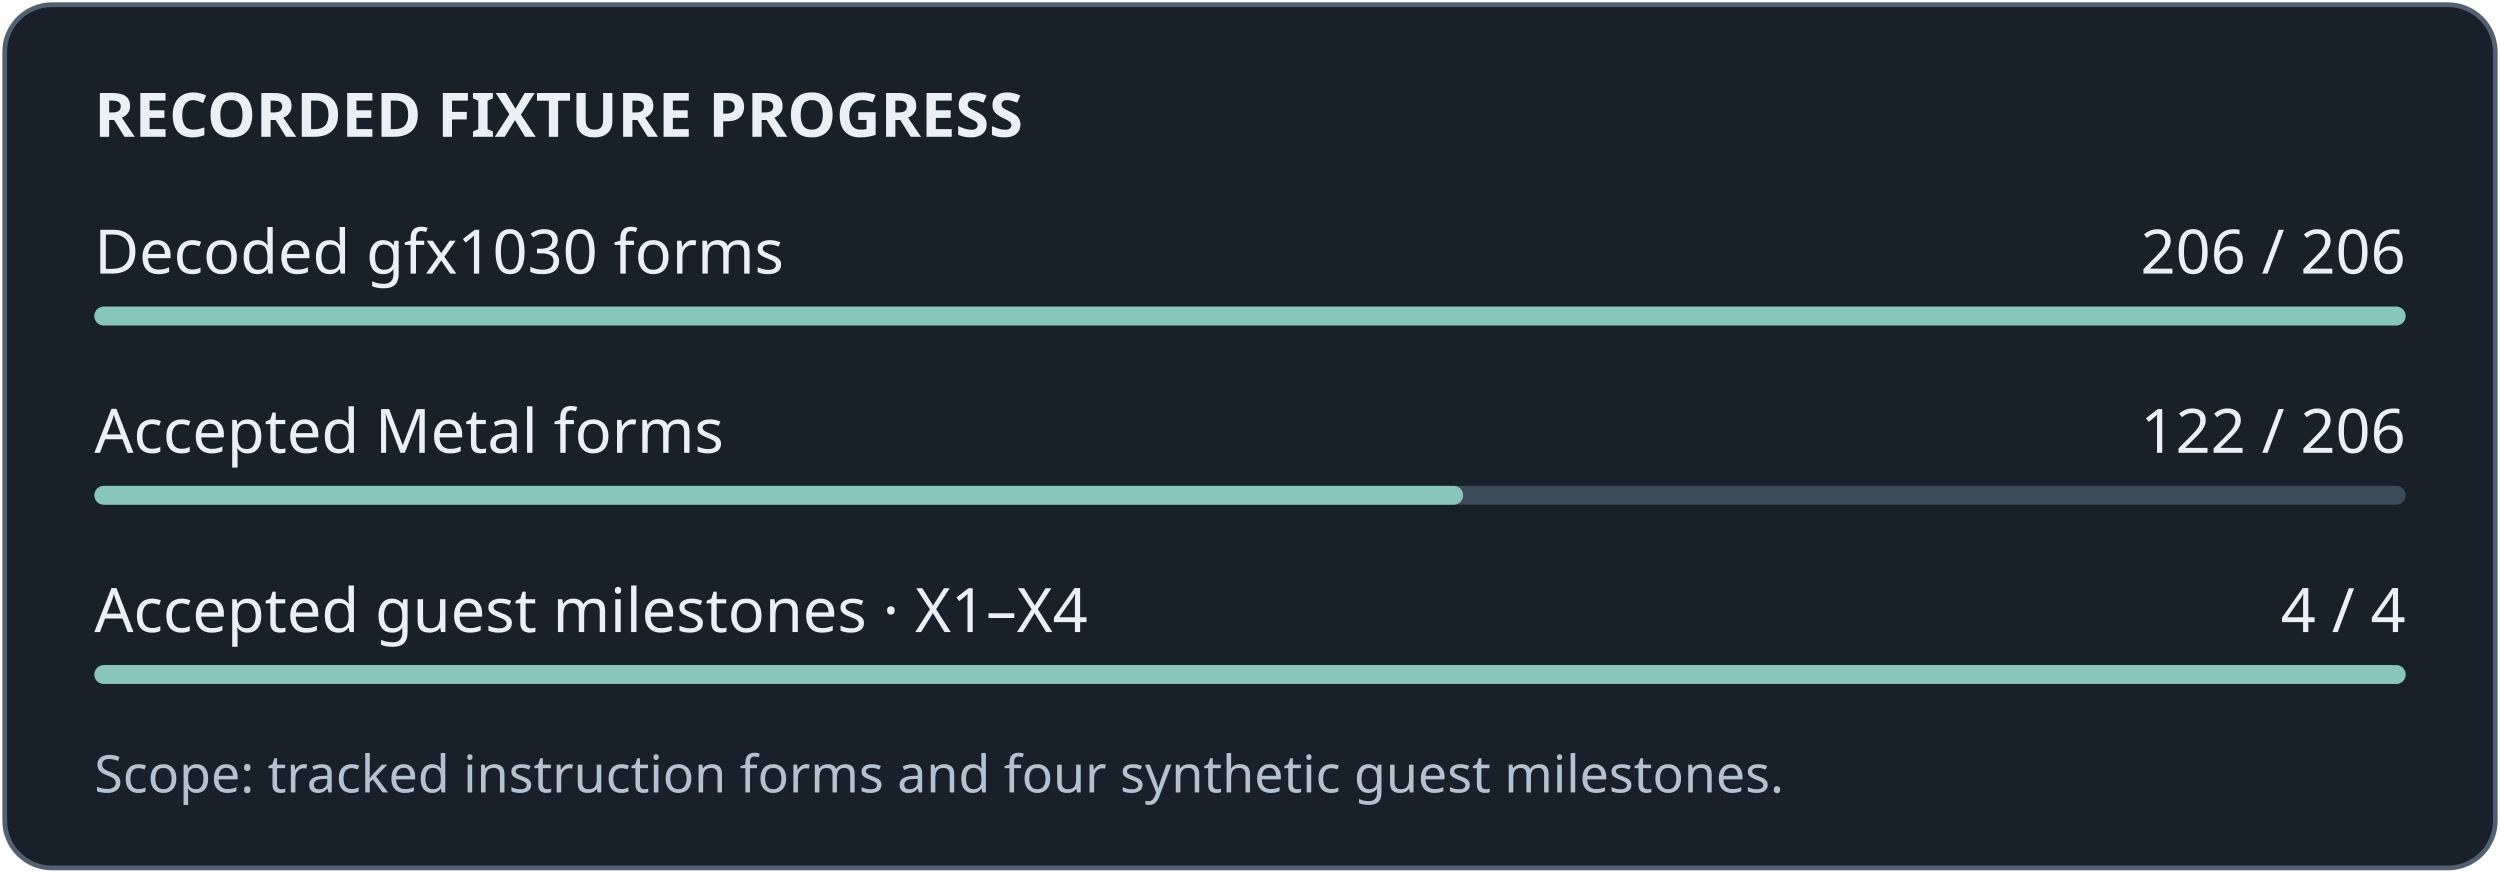
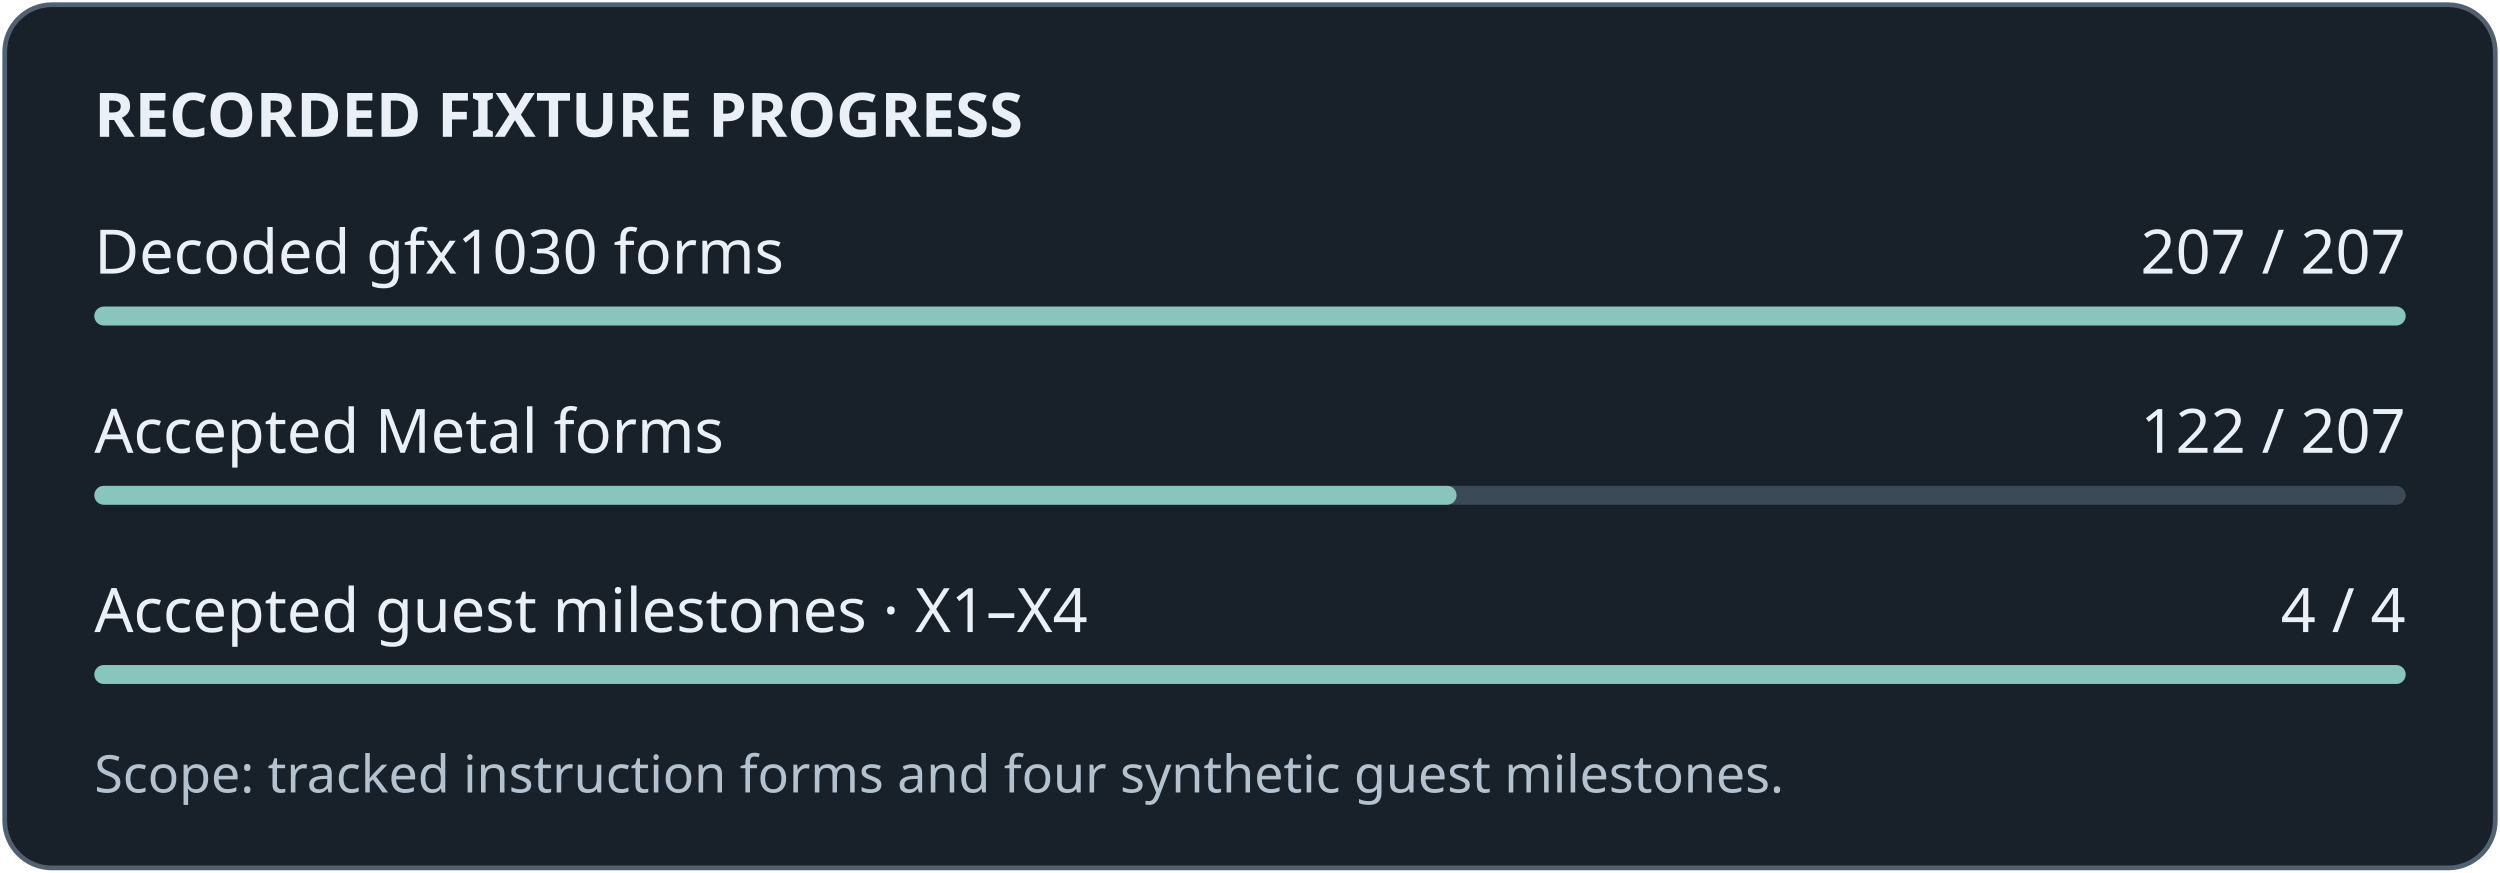
<svg xmlns="http://www.w3.org/2000/svg" width="530" height="185" viewBox="0 0 530 185" role="img" aria-labelledby="title description">
  <rect x="1" y="1" width="528" height="183" rx="10" fill="#18212a" stroke="#516171" />
  <g font-family="system-ui,sans-serif" fill="#eaf0f5">
    <text x="20" y="29" font-size="13" font-weight="700">RECORDED FIXTURE PROGRESS</text>
    <text x="20" y="58" font-size="13">Decoded gfx1030 forms</text>
-     <text x="510" y="58" font-size="13" text-anchor="end">206 / 206</text>
+     <text x="510" y="58" font-size="13" text-anchor="end">207 / 207</text>
    <rect x="20" y="65" width="490" height="4" rx="2" fill="#3c4a58" />
    <rect x="20" y="65" width="490.00" height="4" rx="2" fill="#88c6bd" />
    <text x="20" y="96" font-size="13">Accepted Metal forms</text>
-     <text x="510" y="96" font-size="13" text-anchor="end">122 / 206</text>
+     <text x="510" y="96" font-size="13" text-anchor="end">122 / 207</text>
    <rect x="20" y="103" width="490" height="4" rx="2" fill="#3c4a58" />
-     <rect x="20" y="103" width="290.19" height="4" rx="2" fill="#88c6bd" />
+     <rect x="20" y="103" width="288.79" height="4" rx="2" fill="#88c6bd" />
    <text x="20" y="134" font-size="13">Accepted guest milestones · X1–X4</text>
    <text x="510" y="134" font-size="13" text-anchor="end">4 / 4</text>
    <rect x="20" y="141" width="490" height="4" rx="2" fill="#3c4a58" />
    <rect x="20" y="141" width="490.00" height="4" rx="2" fill="#88c6bd" />
    <text x="20" y="168" font-size="11" fill="#b4c2d0">Scope: tracked instruction forms and four synthetic guest milestones.</text>
  </g>
</svg>
